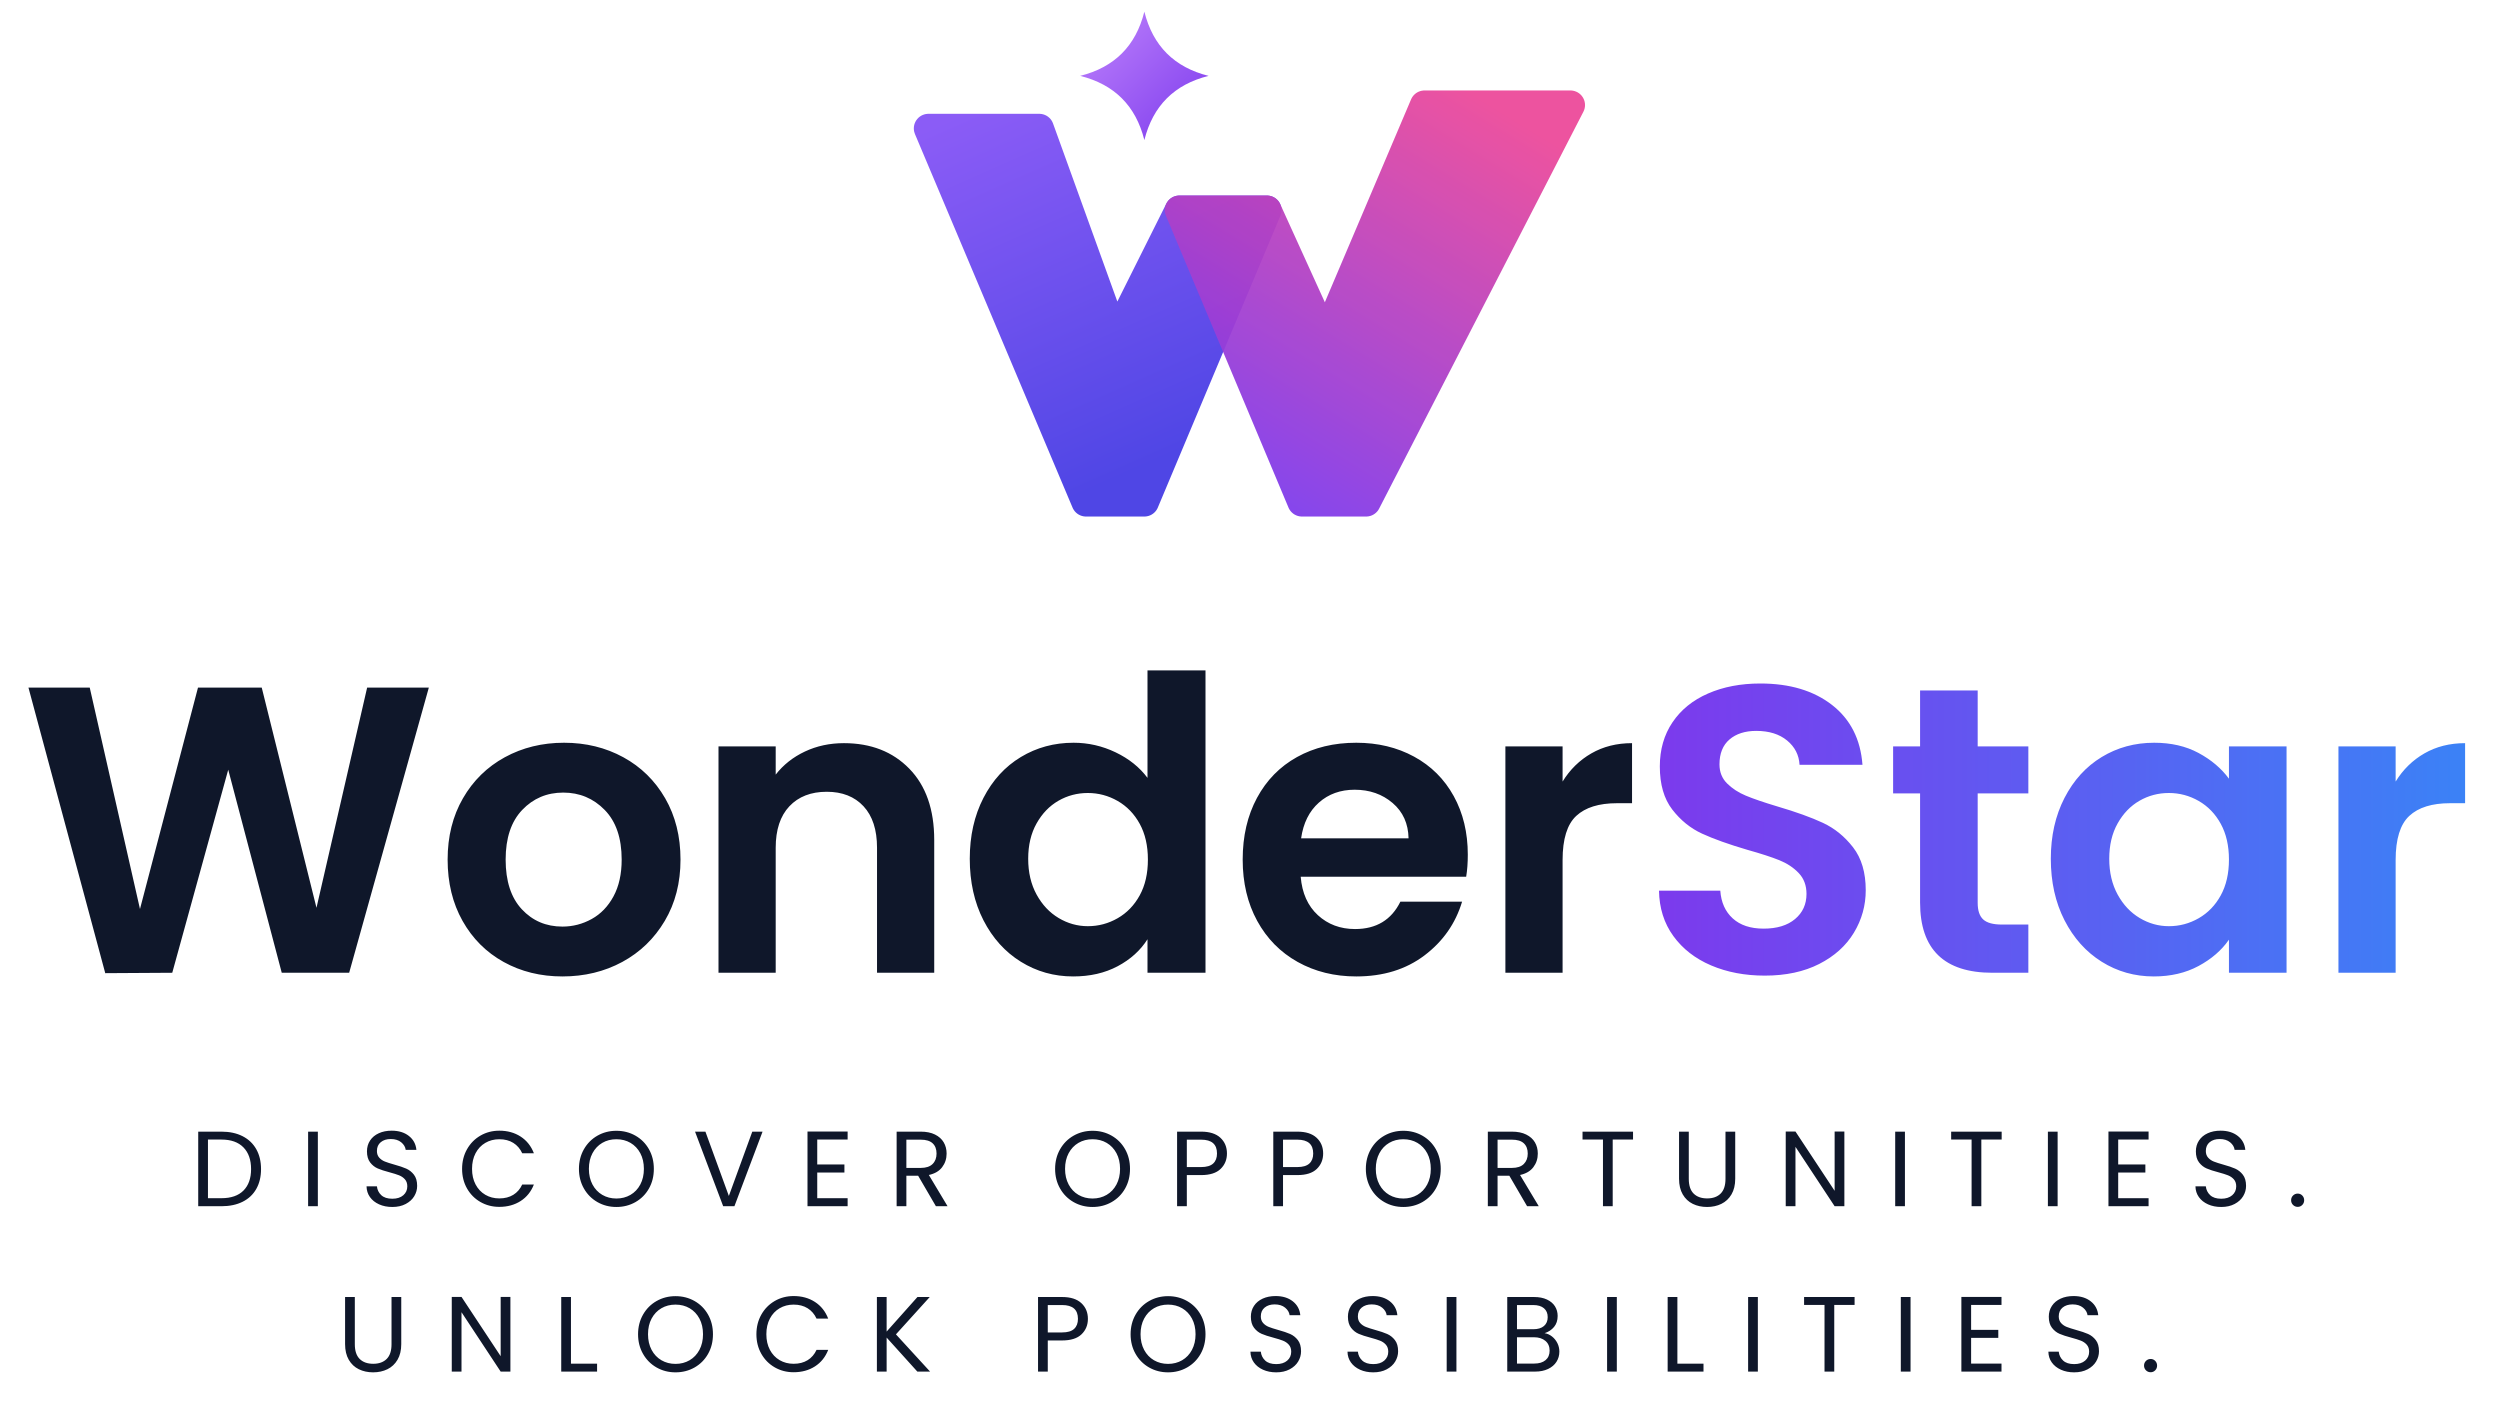
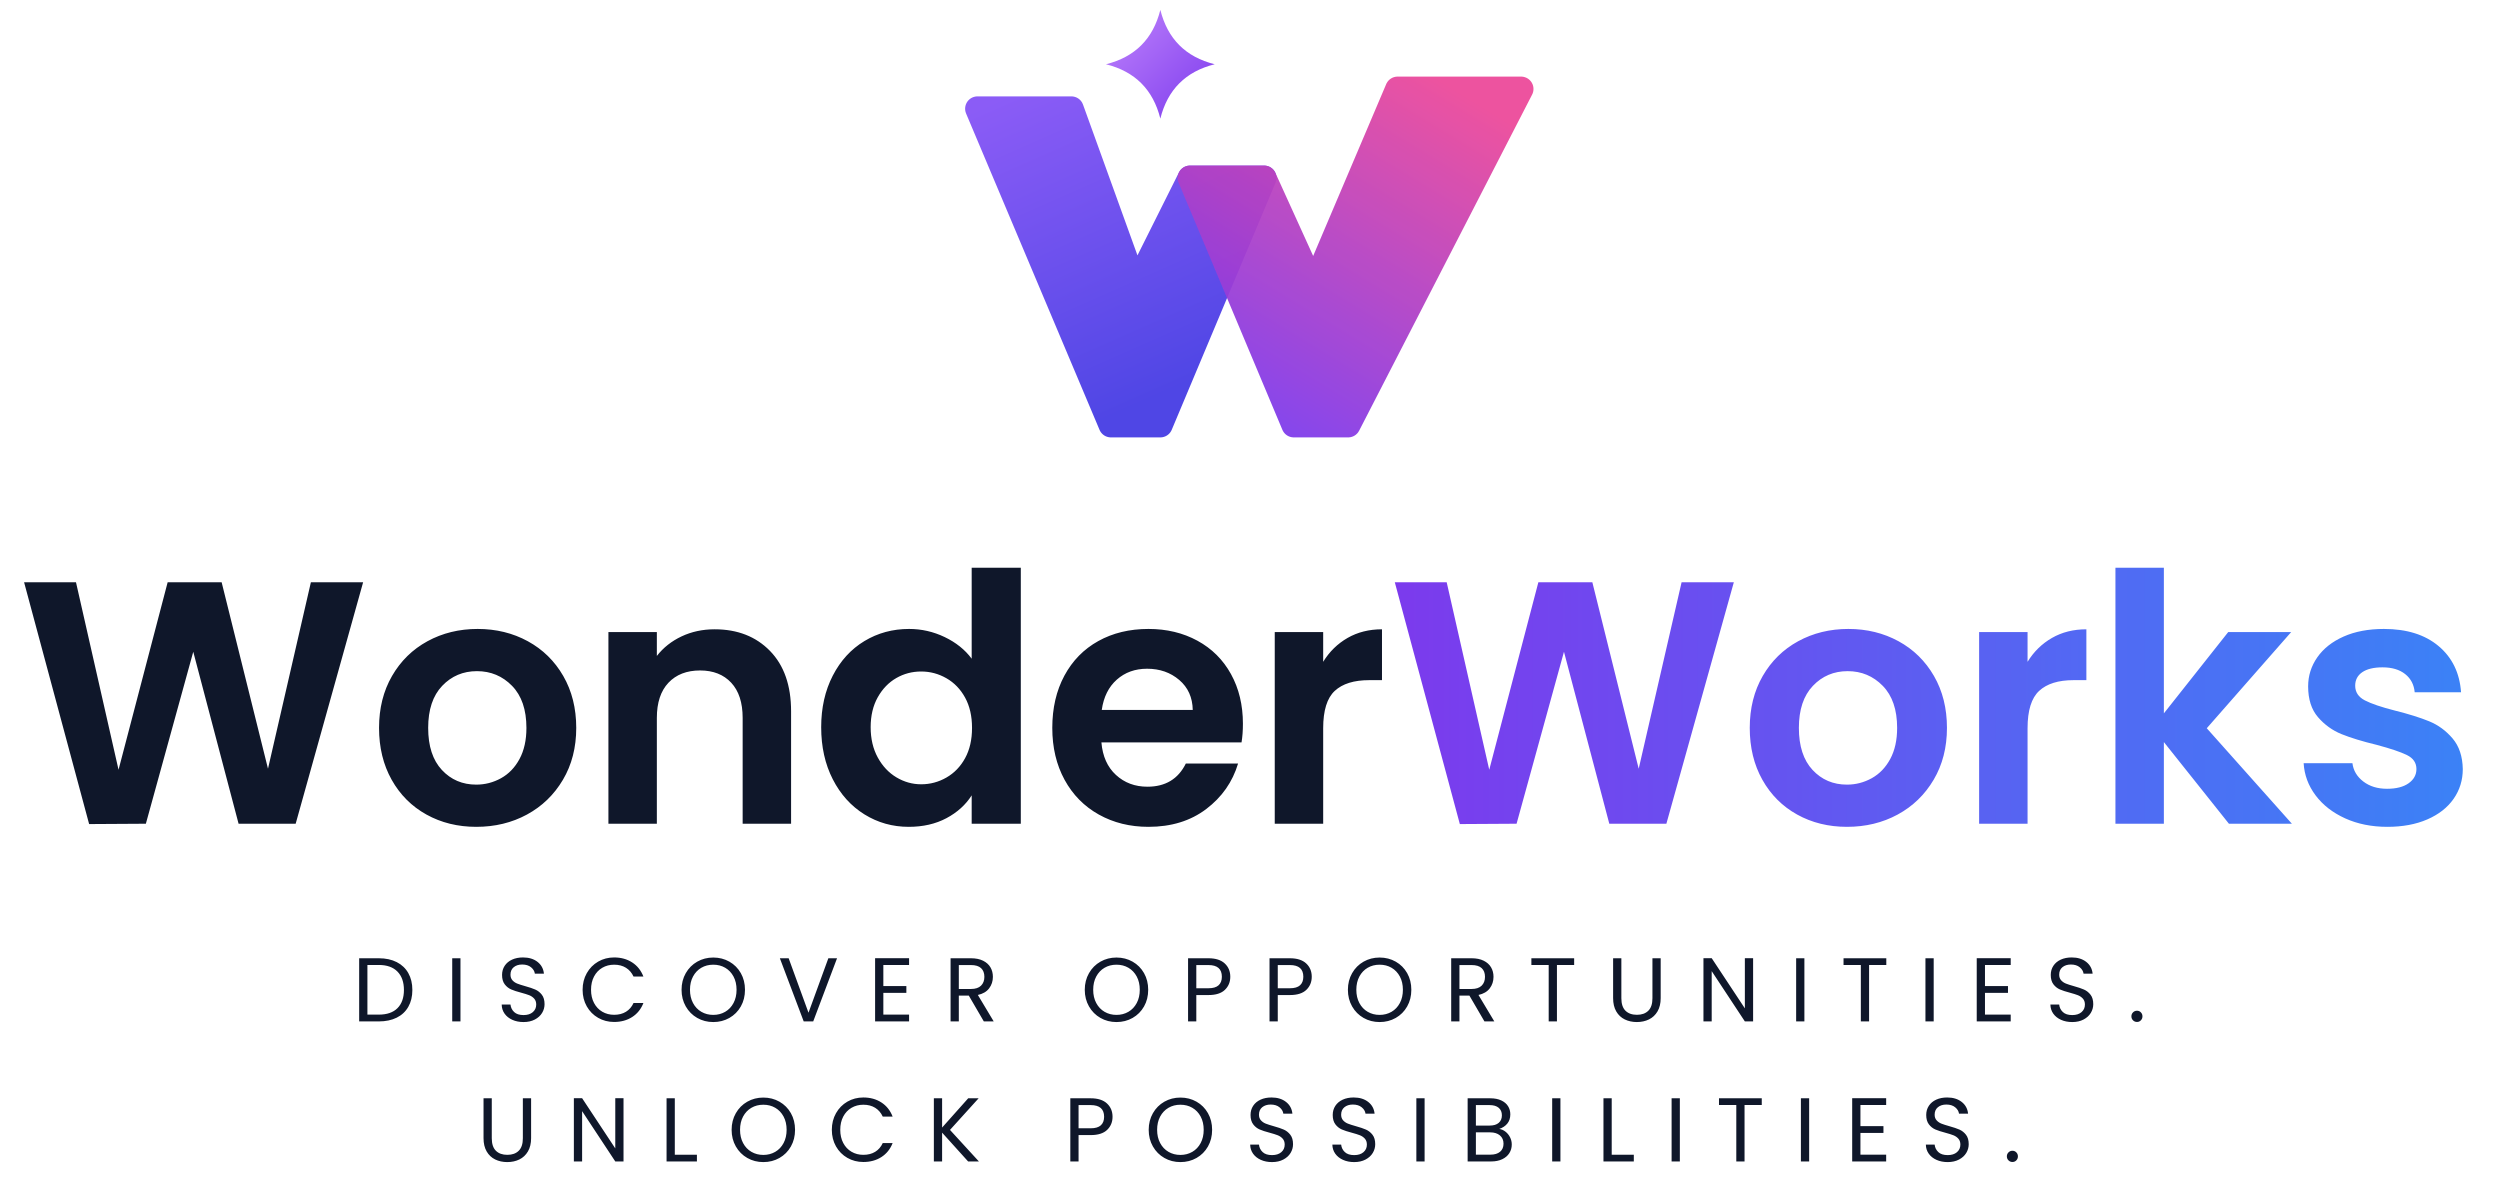
- <svg xmlns="http://www.w3.org/2000/svg" viewBox="0 0 514 290" width="514" height="290" role="img" aria-label="WonderStar — Discover opportunities. Unlock possibilities.">
+ <svg xmlns="http://www.w3.org/2000/svg" viewBox="0 0 607 290" width="607" height="290" role="img" aria-label="WonderWorks — Discover opportunities. Unlock possibilities.">
  <defs>
    <linearGradient id="ws-left" x1="0" y1="0" x2="0.4" y2="1">
      <stop offset="0" stop-color="#8B5CF6" />
      <stop offset="1" stop-color="#4F46E5" />
    </linearGradient>
    <linearGradient id="ws-right" x1="0.2" y1="1" x2="0.8" y2="0">
      <stop offset="0" stop-color="#7C3AED" />
      <stop offset="1" stop-color="#EC4899" />
    </linearGradient>
    <linearGradient id="ws-spark" x1="0" y1="0" x2="1" y2="1">
      <stop offset="0" stop-color="#C084FC" />
      <stop offset="1" stop-color="#7C3AED" />
    </linearGradient>
    <linearGradient id="ws-word" x1="0" y1="0" x2="1" y2="0">
      <stop offset="0" stop-color="#7C3AED" />
      <stop offset="1" stop-color="#3B82F6" />
    </linearGradient>
  </defs>
-   <g transform="translate(184.88 0) scale(1.2)">
+   <g transform="translate(231.33 0) scale(1.2)">
    <g stroke-linejoin="round">
      <path d="M5 22 L24 22 L37 58 L48 36 L63 36 L42 86 L32 86 Z" fill="url(#ws-left)" stroke="url(#ws-left)" stroke-width="5" />
      <path d="M48 36 L63 36 L73 58 L90 18 L115 18 L80 86 L69 86 Z" fill="url(#ws-right)" stroke="url(#ws-right)" stroke-width="5" opacity="0.94" />
      <path d="M42 2 Q44.2 10.8 53 13 Q44.2 15.2 42 24 Q39.8 15.2 31 13 Q39.8 10.8 42 2 Z" fill="url(#ws-spark)" />
    </g>
  </g>
  <path d="M88.168 141.368 71.788 200.0H57.928L46.924 158.252L35.416 200.0L21.64 200.084L5.848 141.368H18.448L28.78 186.896L40.708 141.368H53.812L65.068 186.644L75.484 141.368Z M92.032 176.732Q92.032 169.592 95.182 164.132Q98.332 158.672 103.792 155.69Q109.252 152.708 115.972 152.708Q122.692 152.708 128.152 155.69Q133.612 158.672 136.762 164.132Q139.912 169.592 139.912 176.732Q139.912 183.872 136.678 189.332Q133.444 194.792 127.942 197.774Q122.44 200.756 115.636 200.756Q108.916 200.756 103.54 197.774Q98.164 194.792 95.098 189.332Q92.032 183.872 92.032 176.732ZM127.816 176.732Q127.816 170.096 124.33 166.526Q120.844 162.956 115.804 162.956Q110.764 162.956 107.362 166.526Q103.96 170.096 103.96 176.732Q103.96 183.368 107.278 186.938Q110.596 190.508 115.636 190.508Q118.828 190.508 121.642 188.954Q124.456 187.4 126.136 184.292Q127.816 181.184 127.816 176.732Z M192.076 172.7V200.0H180.316V174.296Q180.316 168.752 177.544 165.77Q174.772 162.788 169.984 162.788Q165.112 162.788 162.298 165.77Q159.484 168.752 159.484 174.296V200.0H147.724V153.464H159.484V159.26Q161.836 156.236 165.49 154.514Q169.144 152.792 173.512 152.792Q181.828 152.792 186.952 158.042Q192.076 163.292 192.076 172.7Z M220.72 152.708Q225.256 152.708 229.372 154.682Q233.488 156.656 235.924 159.932V137.84H247.852V200.0H235.924V193.112Q233.74 196.556 229.792 198.656Q225.844 200.756 220.636 200.756Q214.756 200.756 209.884 197.732Q205.012 194.708 202.198 189.206Q199.384 183.704 199.384 176.564Q199.384 169.508 202.198 164.048Q205.012 158.588 209.884 155.648Q214.756 152.708 220.72 152.708ZM223.66 163.04Q220.384 163.04 217.612 164.636Q214.84 166.232 213.118 169.298Q211.396 172.364 211.396 176.564Q211.396 180.764 213.118 183.914Q214.84 187.064 217.654 188.744Q220.468 190.424 223.66 190.424Q226.936 190.424 229.792 188.786Q232.648 187.148 234.328 184.082Q236.008 181.016 236.008 176.732Q236.008 172.448 234.328 169.382Q232.648 166.316 229.792 164.678Q226.936 163.04 223.66 163.04Z M301.444 180.26H267.424Q267.844 185.3 270.952 188.156Q274.06 191.012 278.596 191.012Q285.148 191.012 287.92 185.384H300.604Q298.588 192.104 292.876 196.43Q287.164 200.756 278.848 200.756Q272.128 200.756 266.794 197.774Q261.46 194.792 258.478 189.332Q255.496 183.872 255.496 176.732Q255.496 169.508 258.436 164.048Q261.376 158.588 266.668 155.648Q271.96 152.708 278.848 152.708Q285.484 152.708 290.734 155.564Q295.984 158.42 298.882 163.67Q301.78 168.92 301.78 175.724Q301.78 178.244 301.444 180.26ZM289.6 172.364Q289.516 167.828 286.324 165.098Q283.132 162.368 278.512 162.368Q274.144 162.368 271.162 165.014Q268.18 167.66 267.508 172.364Z M335.548 152.792V165.14H332.44Q326.896 165.14 324.082 167.744Q321.268 170.348 321.268 176.816V200.0H309.508V153.464H321.268V160.688Q323.536 156.992 327.19 154.892Q330.844 152.792 335.548 152.792Z" fill="#0F172A" />
-   <path d="M341.092 183.116H353.692Q353.944 186.728 356.254 188.828Q358.564 190.928 362.596 190.928Q366.712 190.928 369.064 188.954Q371.416 186.98 371.416 183.788Q371.416 181.184 369.82 179.504Q368.224 177.824 365.83 176.858Q363.436 175.892 359.236 174.716Q353.524 173.036 349.954 171.398Q346.384 169.76 343.822 166.442Q341.26 163.124 341.26 157.58Q341.26 152.372 343.864 148.508Q346.468 144.644 351.172 142.586Q355.876 140.528 361.924 140.528Q370.996 140.528 376.666 144.938Q382.336 149.348 382.924 157.244H369.988Q369.82 154.22 367.426 152.246Q365.032 150.272 361.084 150.272Q357.64 150.272 355.582 152.036Q353.524 153.8 353.524 157.16Q353.524 159.512 355.078 161.066Q356.632 162.62 358.942 163.586Q361.252 164.552 365.452 165.812Q371.164 167.492 374.776 169.172Q378.388 170.852 380.992 174.212Q383.596 177.572 383.596 183.032Q383.596 187.736 381.16 191.768Q378.724 195.8 374.02 198.194Q369.316 200.588 362.848 200.588Q356.716 200.588 351.802 198.488Q346.888 196.388 344.032 192.44Q341.176 188.492 341.092 183.116Z M406.612 163.124V185.636Q406.612 187.988 407.746 189.038Q408.88 190.088 411.568 190.088H417.028V200.0H409.636Q394.768 200.0 394.768 185.552V163.124H389.224V153.464H394.768V141.956H406.612V153.464H417.028V163.124Z M442.9 152.708Q448.108 152.708 452.014 154.808Q455.92 156.908 458.272 160.1V153.464H470.116V200.0H458.272V193.196Q456.004 196.472 452.014 198.614Q448.024 200.756 442.816 200.756Q436.936 200.756 432.106 197.732Q427.276 194.708 424.462 189.206Q421.648 183.704 421.648 176.564Q421.648 169.508 424.462 164.048Q427.276 158.588 432.106 155.648Q436.936 152.708 442.9 152.708ZM445.924 163.04Q442.648 163.04 439.876 164.636Q437.104 166.232 435.382 169.298Q433.66 172.364 433.66 176.564Q433.66 180.764 435.382 183.914Q437.104 187.064 439.918 188.744Q442.732 190.424 445.924 190.424Q449.2 190.424 452.056 188.786Q454.912 187.148 456.592 184.082Q458.272 181.016 458.272 176.732Q458.272 172.448 456.592 169.382Q454.912 166.316 452.056 164.678Q449.2 163.04 445.924 163.04Z M506.824 152.792V165.14H503.716Q498.172 165.14 495.358 167.744Q492.544 170.348 492.544 176.816V200.0H480.784V153.464H492.544V160.688Q494.812 156.992 498.466 154.892Q502.12 152.792 506.824 152.792Z" fill="url(#ws-word)" />
-   <path d="M53.668 240.366Q53.668 242.72 52.689 244.447Q51.71 246.174 49.873 247.087Q48.036 248.0 45.528 248.0H40.754V232.666H45.528Q48.036 232.666 49.873 233.601Q51.71 234.536 52.689 236.274Q53.668 238.012 53.668 240.366ZM51.622 240.366Q51.622 237.506 50.049 235.9Q48.476 234.294 45.528 234.294H42.756V246.35H45.528Q48.498 246.35 50.06 244.777Q51.622 243.204 51.622 240.366Z M65.35 232.666V248.0H63.348V232.666Z M75.36 243.908H77.494Q77.604 244.986 78.385 245.723Q79.166 246.46 80.662 246.46Q82.092 246.46 82.917 245.745Q83.742 245.03 83.742 243.908Q83.742 243.028 83.258 242.478Q82.774 241.928 82.048 241.642Q81.322 241.356 80.09 241.026Q78.572 240.63 77.659 240.234Q76.746 239.838 76.097 238.991Q75.448 238.144 75.448 236.714Q75.448 235.46 76.086 234.492Q76.724 233.524 77.879 232.996Q79.034 232.468 80.53 232.468Q82.686 232.468 84.061 233.546Q85.436 234.624 85.612 236.406H83.412Q83.302 235.526 82.488 234.855Q81.674 234.184 80.332 234.184Q79.078 234.184 78.286 234.833Q77.494 235.482 77.494 236.648Q77.494 237.484 77.967 238.012Q78.44 238.54 79.133 238.815Q79.826 239.09 81.08 239.442Q82.598 239.86 83.522 240.267Q84.446 240.674 85.106 241.521Q85.766 242.368 85.766 243.82Q85.766 244.942 85.172 245.932Q84.578 246.922 83.412 247.538Q82.246 248.154 80.662 248.154Q79.144 248.154 77.945 247.615Q76.746 247.076 76.064 246.119Q75.382 245.162 75.36 243.908Z M102.662 232.468Q105.17 232.468 107.04 233.678Q108.91 234.888 109.768 237.11H107.37Q106.732 235.724 105.533 234.976Q104.334 234.228 102.662 234.228Q101.056 234.228 99.78 234.976Q98.504 235.724 97.778 237.099Q97.052 238.474 97.052 240.322Q97.052 242.148 97.778 243.523Q98.504 244.898 99.78 245.646Q101.056 246.394 102.662 246.394Q104.334 246.394 105.533 245.657Q106.732 244.92 107.37 243.534H109.768Q108.91 245.734 107.04 246.933Q105.17 248.132 102.662 248.132Q100.528 248.132 98.779 247.131Q97.03 246.13 96.018 244.348Q95.006 242.566 95.006 240.322Q95.006 238.078 96.018 236.285Q97.03 234.492 98.779 233.48Q100.528 232.468 102.662 232.468Z M119.03 240.322Q119.03 238.078 120.053 236.285Q121.076 234.492 122.836 233.491Q124.596 232.49 126.73 232.49Q128.886 232.49 130.646 233.491Q132.406 234.492 133.418 236.274Q134.43 238.056 134.43 240.322Q134.43 242.588 133.418 244.37Q132.406 246.152 130.646 247.153Q128.886 248.154 126.73 248.154Q124.596 248.154 122.836 247.153Q121.076 246.152 120.053 244.359Q119.03 242.566 119.03 240.322ZM132.384 240.322Q132.384 238.474 131.647 237.099Q130.91 235.724 129.634 234.976Q128.358 234.228 126.73 234.228Q125.102 234.228 123.826 234.976Q122.55 235.724 121.813 237.099Q121.076 238.474 121.076 240.322Q121.076 242.148 121.813 243.534Q122.55 244.92 123.837 245.668Q125.124 246.416 126.73 246.416Q128.336 246.416 129.623 245.668Q130.91 244.92 131.647 243.534Q132.384 242.148 132.384 240.322Z M156.782 232.666 150.996 248.0H148.686L142.9 232.666H145.034L149.852 245.888L154.67 232.666Z M168.024 234.294V239.42H173.612V241.07H168.024V246.35H174.272V248.0H166.022V232.644H174.272V234.294Z M192.422 248.0 188.77 241.73H186.35V248.0H184.348V232.666H189.298Q191.036 232.666 192.235 233.26Q193.434 233.854 194.028 234.866Q194.622 235.878 194.622 237.176Q194.622 238.76 193.709 239.97Q192.796 241.18 190.97 241.576L194.82 248.0ZM186.35 240.124H189.298Q190.926 240.124 191.74 239.321Q192.554 238.518 192.554 237.176Q192.554 235.812 191.751 235.064Q190.948 234.316 189.298 234.316H186.35Z M216.93 240.322Q216.93 238.078 217.953 236.285Q218.976 234.492 220.736 233.491Q222.496 232.49 224.63 232.49Q226.786 232.49 228.546 233.491Q230.306 234.492 231.318 236.274Q232.33 238.056 232.33 240.322Q232.33 242.588 231.318 244.37Q230.306 246.152 228.546 247.153Q226.786 248.154 224.63 248.154Q222.496 248.154 220.736 247.153Q218.976 246.152 217.953 244.359Q216.93 242.566 216.93 240.322ZM230.284 240.322Q230.284 238.474 229.547 237.099Q228.81 235.724 227.534 234.976Q226.258 234.228 224.63 234.228Q223.002 234.228 221.726 234.976Q220.45 235.724 219.713 237.099Q218.976 238.474 218.976 240.322Q218.976 242.148 219.713 243.534Q220.45 244.92 221.737 245.668Q223.024 246.416 224.63 246.416Q226.236 246.416 227.523 245.668Q228.81 244.92 229.547 243.534Q230.284 242.148 230.284 240.322Z M246.96 241.598H244.012V248.0H242.01V232.666H246.96Q249.556 232.666 250.909 233.92Q252.262 235.174 252.262 237.154Q252.262 239.068 250.953 240.333Q249.644 241.598 246.96 241.598ZM250.216 237.154Q250.216 234.316 246.96 234.316H244.012V239.948H246.96Q248.632 239.948 249.424 239.222Q250.216 238.496 250.216 237.154Z M266.738 241.598H263.79V248.0H261.788V232.666H266.738Q269.334 232.666 270.687 233.92Q272.04 235.174 272.04 237.154Q272.04 239.068 270.731 240.333Q269.422 241.598 266.738 241.598ZM269.994 237.154Q269.994 234.316 266.738 234.316H263.79V239.948H266.738Q268.41 239.948 269.202 239.222Q269.994 238.496 269.994 237.154Z M280.818 240.322Q280.818 238.078 281.841 236.285Q282.864 234.492 284.624 233.491Q286.384 232.49 288.518 232.49Q290.674 232.49 292.434 233.491Q294.194 234.492 295.206 236.274Q296.218 238.056 296.218 240.322Q296.218 242.588 295.206 244.37Q294.194 246.152 292.434 247.153Q290.674 248.154 288.518 248.154Q286.384 248.154 284.624 247.153Q282.864 246.152 281.841 244.359Q280.818 242.566 280.818 240.322ZM294.172 240.322Q294.172 238.474 293.435 237.099Q292.698 235.724 291.422 234.976Q290.146 234.228 288.518 234.228Q286.89 234.228 285.614 234.976Q284.338 235.724 283.601 237.099Q282.864 238.474 282.864 240.322Q282.864 242.148 283.601 243.534Q284.338 244.92 285.625 245.668Q286.912 246.416 288.518 246.416Q290.124 246.416 291.411 245.668Q292.698 244.92 293.435 243.534Q294.172 242.148 294.172 240.322Z M313.972 248.0 310.32 241.73H307.9V248.0H305.898V232.666H310.848Q312.586 232.666 313.785 233.26Q314.984 233.854 315.578 234.866Q316.172 235.878 316.172 237.176Q316.172 238.76 315.259 239.97Q314.346 241.18 312.52 241.576L316.37 248.0ZM307.9 240.124H310.848Q312.476 240.124 313.29 239.321Q314.104 238.518 314.104 237.176Q314.104 235.812 313.301 235.064Q312.498 234.316 310.848 234.316H307.9Z M335.752 232.666V234.294H331.572V248.0H329.57V234.294H325.368V232.666Z M347.214 232.666V242.368Q347.214 244.414 348.215 245.404Q349.216 246.394 350.998 246.394Q352.758 246.394 353.759 245.404Q354.76 244.414 354.76 242.368V232.666H356.762V242.346Q356.762 244.26 355.992 245.569Q355.222 246.878 353.913 247.516Q352.604 248.154 350.976 248.154Q349.348 248.154 348.039 247.516Q346.73 246.878 345.971 245.569Q345.212 244.26 345.212 242.346V232.666Z M379.202 248.0H377.2L369.148 235.79V248.0H367.146V232.644H369.148L377.2 244.832V232.644H379.202Z M391.654 232.666V248.0H389.652V232.666Z M411.542 232.666V234.294H407.362V248.0H405.36V234.294H401.158V232.666Z M423.048 232.666V248.0H421.046V232.666Z M435.5 234.294V239.42H441.088V241.07H435.5V246.35H441.748V248.0H433.498V232.644H441.748V234.294Z M451.384 243.908H453.518Q453.628 244.986 454.409 245.723Q455.19 246.46 456.686 246.46Q458.116 246.46 458.941 245.745Q459.766 245.03 459.766 243.908Q459.766 243.028 459.282 242.478Q458.798 241.928 458.072 241.642Q457.346 241.356 456.114 241.026Q454.596 240.63 453.683 240.234Q452.77 239.838 452.121 238.991Q451.472 238.144 451.472 236.714Q451.472 235.46 452.11 234.492Q452.748 233.524 453.903 232.996Q455.058 232.468 456.554 232.468Q458.71 232.468 460.085 233.546Q461.46 234.624 461.636 236.406H459.436Q459.326 235.526 458.512 234.855Q457.698 234.184 456.356 234.184Q455.102 234.184 454.31 234.833Q453.518 235.482 453.518 236.648Q453.518 237.484 453.991 238.012Q454.464 238.54 455.157 238.815Q455.85 239.09 457.104 239.442Q458.622 239.86 459.546 240.267Q460.47 240.674 461.13 241.521Q461.79 242.368 461.79 243.82Q461.79 244.942 461.196 245.932Q460.602 246.922 459.436 247.538Q458.27 248.154 456.686 248.154Q455.168 248.154 453.969 247.615Q452.77 247.076 452.088 246.119Q451.406 245.162 451.384 243.908Z M471.052 246.768Q471.052 246.196 471.448 245.8Q471.844 245.404 472.416 245.404Q472.966 245.404 473.351 245.8Q473.736 246.196 473.736 246.768Q473.736 247.34 473.351 247.736Q472.966 248.132 472.416 248.132Q471.844 248.132 471.448 247.736Q471.052 247.34 471.052 246.768Z" fill="#0F172A" />
-   <path d="M72.951 266.666V276.368Q72.951 278.414 73.952 279.404Q74.953 280.394 76.735 280.394Q78.495 280.394 79.496 279.404Q80.497 278.414 80.497 276.368V266.666H82.499V276.346Q82.499 278.26 81.729 279.569Q80.959 280.878 79.65 281.516Q78.341 282.154 76.713 282.154Q75.085 282.154 73.776 281.516Q72.467 280.878 71.708 279.569Q70.949 278.26 70.949 276.346V266.666Z M104.939 282.0H102.937L94.885 269.79V282.0H92.883V266.644H94.885L102.937 278.832V266.644H104.939Z M117.391 280.372H122.759V282.0H115.389V266.666H117.391Z M131.185 274.322Q131.185 272.078 132.208 270.285Q133.231 268.492 134.991 267.491Q136.751 266.49 138.885 266.49Q141.041 266.49 142.801 267.491Q144.561 268.492 145.573 270.274Q146.585 272.056 146.585 274.322Q146.585 276.588 145.573 278.37Q144.561 280.152 142.801 281.153Q141.041 282.154 138.885 282.154Q136.751 282.154 134.991 281.153Q133.231 280.152 132.208 278.359Q131.185 276.566 131.185 274.322ZM144.539 274.322Q144.539 272.474 143.802 271.099Q143.065 269.724 141.789 268.976Q140.513 268.228 138.885 268.228Q137.257 268.228 135.981 268.976Q134.705 269.724 133.968 271.099Q133.231 272.474 133.231 274.322Q133.231 276.148 133.968 277.534Q134.705 278.92 135.992 279.668Q137.279 280.416 138.885 280.416Q140.491 280.416 141.778 279.668Q143.065 278.92 143.802 277.534Q144.539 276.148 144.539 274.322Z M163.173 266.468Q165.681 266.468 167.551 267.678Q169.421 268.888 170.279 271.11H167.881Q167.243 269.724 166.044 268.976Q164.845 268.228 163.173 268.228Q161.567 268.228 160.291 268.976Q159.015 269.724 158.289 271.099Q157.563 272.474 157.563 274.322Q157.563 276.148 158.289 277.523Q159.015 278.898 160.291 279.646Q161.567 280.394 163.173 280.394Q164.845 280.394 166.044 279.657Q167.243 278.92 167.881 277.534H170.279Q169.421 279.734 167.551 280.933Q165.681 282.132 163.173 282.132Q161.039 282.132 159.29 281.131Q157.541 280.13 156.529 278.348Q155.517 276.566 155.517 274.322Q155.517 272.078 156.529 270.285Q157.541 268.492 159.29 267.48Q161.039 266.468 163.173 266.468Z M188.605 282.0 182.291 275.004V282.0H180.289V266.666H182.291V273.772L188.627 266.666H191.157L184.205 274.344L191.223 282.0Z M218.371 275.598H215.423V282.0H213.421V266.666H218.371Q220.967 266.666 222.32 267.92Q223.673 269.174 223.673 271.154Q223.673 273.068 222.364 274.333Q221.055 275.598 218.371 275.598ZM221.627 271.154Q221.627 268.316 218.371 268.316H215.423V273.948H218.371Q220.043 273.948 220.835 273.222Q221.627 272.496 221.627 271.154Z M232.451 274.322Q232.451 272.078 233.474 270.285Q234.497 268.492 236.257 267.491Q238.017 266.49 240.151 266.49Q242.307 266.49 244.067 267.491Q245.827 268.492 246.839 270.274Q247.851 272.056 247.851 274.322Q247.851 276.588 246.839 278.37Q245.827 280.152 244.067 281.153Q242.307 282.154 240.151 282.154Q238.017 282.154 236.257 281.153Q234.497 280.152 233.474 278.359Q232.451 276.566 232.451 274.322ZM245.805 274.322Q245.805 272.474 245.068 271.099Q244.331 269.724 243.055 268.976Q241.779 268.228 240.151 268.228Q238.523 268.228 237.247 268.976Q235.971 269.724 235.234 271.099Q234.497 272.474 234.497 274.322Q234.497 276.148 235.234 277.534Q235.971 278.92 237.258 279.668Q238.545 280.416 240.151 280.416Q241.757 280.416 243.044 279.668Q244.331 278.92 245.068 277.534Q245.805 276.148 245.805 274.322Z M257.091 277.908H259.225Q259.335 278.986 260.116 279.723Q260.897 280.46 262.393 280.46Q263.823 280.46 264.648 279.745Q265.473 279.03 265.473 277.908Q265.473 277.028 264.989 276.478Q264.505 275.928 263.779 275.642Q263.053 275.356 261.821 275.026Q260.303 274.63 259.39 274.234Q258.477 273.838 257.828 272.991Q257.179 272.144 257.179 270.714Q257.179 269.46 257.817 268.492Q258.455 267.524 259.61 266.996Q260.765 266.468 262.261 266.468Q264.417 266.468 265.792 267.546Q267.167 268.624 267.343 270.406H265.143Q265.033 269.526 264.219 268.855Q263.405 268.184 262.063 268.184Q260.809 268.184 260.017 268.833Q259.225 269.482 259.225 270.648Q259.225 271.484 259.698 272.012Q260.171 272.54 260.864 272.815Q261.557 273.09 262.811 273.442Q264.329 273.86 265.253 274.267Q266.177 274.674 266.837 275.521Q267.497 276.368 267.497 277.82Q267.497 278.942 266.903 279.932Q266.309 280.922 265.143 281.538Q263.977 282.154 262.393 282.154Q260.875 282.154 259.676 281.615Q258.477 281.076 257.795 280.119Q257.113 279.162 257.091 277.908Z M277.045 277.908H279.179Q279.289 278.986 280.07 279.723Q280.851 280.46 282.347 280.46Q283.777 280.46 284.602 279.745Q285.427 279.03 285.427 277.908Q285.427 277.028 284.943 276.478Q284.459 275.928 283.733 275.642Q283.007 275.356 281.775 275.026Q280.257 274.63 279.344 274.234Q278.431 273.838 277.782 272.991Q277.133 272.144 277.133 270.714Q277.133 269.46 277.771 268.492Q278.409 267.524 279.564 266.996Q280.719 266.468 282.215 266.468Q284.371 266.468 285.746 267.546Q287.121 268.624 287.297 270.406H285.097Q284.987 269.526 284.173 268.855Q283.359 268.184 282.017 268.184Q280.763 268.184 279.971 268.833Q279.179 269.482 279.179 270.648Q279.179 271.484 279.652 272.012Q280.125 272.54 280.818 272.815Q281.511 273.09 282.765 273.442Q284.283 273.86 285.207 274.267Q286.131 274.674 286.791 275.521Q287.451 276.368 287.451 277.82Q287.451 278.942 286.857 279.932Q286.263 280.922 285.097 281.538Q283.931 282.154 282.347 282.154Q280.829 282.154 279.63 281.615Q278.431 281.076 277.749 280.119Q277.067 279.162 277.045 277.908Z M299.441 266.666V282.0H297.439V266.666Z M320.605 277.886Q320.605 279.052 320.011 279.987Q319.417 280.922 318.284 281.461Q317.151 282.0 315.611 282.0H309.891V266.666H315.391Q316.953 266.666 318.053 267.183Q319.153 267.7 319.703 268.58Q320.253 269.46 320.253 270.56Q320.253 271.924 319.516 272.815Q318.779 273.706 317.569 274.102Q318.405 274.234 319.098 274.784Q319.791 275.334 320.198 276.148Q320.605 276.962 320.605 277.886ZM311.893 273.288H315.259Q316.667 273.288 317.437 272.628Q318.207 271.968 318.207 270.802Q318.207 269.636 317.437 268.976Q316.667 268.316 315.215 268.316H311.893ZM318.603 277.688Q318.603 276.412 317.723 275.675Q316.843 274.938 315.369 274.938H311.893V280.35H315.435Q316.931 280.35 317.767 279.646Q318.603 278.942 318.603 277.688Z M332.419 266.666V282.0H330.417V266.666Z M344.871 280.372H350.239V282.0H342.869V266.666H344.871Z M361.415 266.666V282.0H359.413V266.666Z M381.303 266.666V268.294H377.123V282.0H375.121V268.294H370.919V266.666Z M392.809 266.666V282.0H390.807V266.666Z M405.261 268.294V273.42H410.849V275.07H405.261V280.35H411.509V282.0H403.259V266.644H411.509V268.294Z M421.145 277.908H423.279Q423.389 278.986 424.17 279.723Q424.951 280.46 426.447 280.46Q427.877 280.46 428.702 279.745Q429.527 279.03 429.527 277.908Q429.527 277.028 429.043 276.478Q428.559 275.928 427.833 275.642Q427.107 275.356 425.875 275.026Q424.357 274.63 423.444 274.234Q422.531 273.838 421.882 272.991Q421.233 272.144 421.233 270.714Q421.233 269.46 421.871 268.492Q422.509 267.524 423.664 266.996Q424.819 266.468 426.315 266.468Q428.471 266.468 429.846 267.546Q431.221 268.624 431.397 270.406H429.197Q429.087 269.526 428.273 268.855Q427.459 268.184 426.117 268.184Q424.863 268.184 424.071 268.833Q423.279 269.482 423.279 270.648Q423.279 271.484 423.752 272.012Q424.225 272.54 424.918 272.815Q425.611 273.09 426.865 273.442Q428.383 273.86 429.307 274.267Q430.231 274.674 430.891 275.521Q431.551 276.368 431.551 277.82Q431.551 278.942 430.957 279.932Q430.363 280.922 429.197 281.538Q428.031 282.154 426.447 282.154Q424.929 282.154 423.73 281.615Q422.531 281.076 421.849 280.119Q421.167 279.162 421.145 277.908Z M440.813 280.768Q440.813 280.196 441.209 279.8Q441.605 279.404 442.177 279.404Q442.727 279.404 443.112 279.8Q443.497 280.196 443.497 280.768Q443.497 281.34 443.112 281.736Q442.727 282.132 442.177 282.132Q441.605 282.132 441.209 281.736Q440.813 281.34 440.813 280.768Z" fill="#0F172A" />
+   <path d="M420.976 141.368 404.596 200.0H390.736L379.732 158.252L368.224 200.0L354.448 200.084L338.656 141.368H351.256L361.588 186.896L373.516 141.368H386.62L397.876 186.644L408.292 141.368Z M424.84 176.732Q424.84 169.592 427.99 164.132Q431.14 158.672 436.6 155.69Q442.06 152.708 448.78 152.708Q455.5 152.708 460.96 155.69Q466.42 158.672 469.57 164.132Q472.72 169.592 472.72 176.732Q472.72 183.872 469.486 189.332Q466.252 194.792 460.75 197.774Q455.248 200.756 448.444 200.756Q441.724 200.756 436.348 197.774Q430.972 194.792 427.906 189.332Q424.84 183.872 424.84 176.732ZM460.624 176.732Q460.624 170.096 457.138 166.526Q453.652 162.956 448.612 162.956Q443.572 162.956 440.17 166.526Q436.768 170.096 436.768 176.732Q436.768 183.368 440.086 186.938Q443.404 190.508 448.444 190.508Q451.636 190.508 454.45 188.954Q457.264 187.4 458.944 184.292Q460.624 181.184 460.624 176.732Z M506.572 152.792V165.14H503.464Q497.92 165.14 495.106 167.744Q492.292 170.348 492.292 176.816V200.0H480.532V153.464H492.292V160.688Q494.56 156.992 498.214 154.892Q501.868 152.792 506.572 152.792Z M541.18 200.0 525.388 180.176V200.0H513.628V137.84H525.388V173.204L541.012 153.464H556.3L535.804 176.816L556.468 200.0Z M559.324 185.3H571.168Q571.504 187.988 573.814 189.752Q576.124 191.516 579.568 191.516Q582.928 191.516 584.818 190.172Q586.708 188.828 586.708 186.728Q586.708 184.46 584.398 183.326Q582.088 182.192 577.048 180.848Q571.84 179.588 568.522 178.244Q565.204 176.9 562.81 174.128Q560.416 171.356 560.416 166.652Q560.416 162.788 562.642 159.596Q564.868 156.404 569.026 154.556Q573.184 152.708 578.812 152.708Q587.128 152.708 592.084 156.866Q597.04 161.024 597.544 168.08H586.288Q586.036 165.308 583.978 163.67Q581.92 162.032 578.476 162.032Q575.284 162.032 573.562 163.208Q571.84 164.384 571.84 166.484Q571.84 168.836 574.192 170.054Q576.544 171.272 581.5 172.532Q586.54 173.792 589.816 175.136Q593.092 176.48 595.486 179.294Q597.88 182.108 597.964 186.728Q597.964 190.76 595.738 193.952Q593.512 197.144 589.354 198.95Q585.196 200.756 579.652 200.756Q573.94 200.756 569.404 198.698Q564.868 196.64 562.222 193.112Q559.576 189.584 559.324 185.3Z" fill="url(#ws-word)" />
+   <path d="M100.12 240.366Q100.12 242.72 99.141 244.447Q98.162 246.174 96.325 247.087Q94.488 248.0 91.98 248.0H87.206V232.666H91.98Q94.488 232.666 96.325 233.601Q98.162 234.536 99.141 236.274Q100.12 238.012 100.12 240.366ZM98.074 240.366Q98.074 237.506 96.501 235.9Q94.928 234.294 91.98 234.294H89.208V246.35H91.98Q94.95 246.35 96.512 244.777Q98.074 243.204 98.074 240.366Z M111.802 232.666V248.0H109.8V232.666Z M121.812 243.908H123.946Q124.056 244.986 124.837 245.723Q125.618 246.46 127.114 246.46Q128.544 246.46 129.369 245.745Q130.194 245.03 130.194 243.908Q130.194 243.028 129.71 242.478Q129.226 241.928 128.5 241.642Q127.774 241.356 126.542 241.026Q125.024 240.63 124.111 240.234Q123.198 239.838 122.549 238.991Q121.9 238.144 121.9 236.714Q121.9 235.46 122.538 234.492Q123.176 233.524 124.331 232.996Q125.486 232.468 126.982 232.468Q129.138 232.468 130.513 233.546Q131.888 234.624 132.064 236.406H129.864Q129.754 235.526 128.94 234.855Q128.126 234.184 126.784 234.184Q125.53 234.184 124.738 234.833Q123.946 235.482 123.946 236.648Q123.946 237.484 124.419 238.012Q124.892 238.54 125.585 238.815Q126.278 239.09 127.532 239.442Q129.05 239.86 129.974 240.267Q130.898 240.674 131.558 241.521Q132.218 242.368 132.218 243.82Q132.218 244.942 131.624 245.932Q131.03 246.922 129.864 247.538Q128.698 248.154 127.114 248.154Q125.596 248.154 124.397 247.615Q123.198 247.076 122.516 246.119Q121.834 245.162 121.812 243.908Z M149.114 232.468Q151.622 232.468 153.492 233.678Q155.362 234.888 156.22 237.11H153.822Q153.184 235.724 151.985 234.976Q150.786 234.228 149.114 234.228Q147.508 234.228 146.232 234.976Q144.956 235.724 144.23 237.099Q143.504 238.474 143.504 240.322Q143.504 242.148 144.23 243.523Q144.956 244.898 146.232 245.646Q147.508 246.394 149.114 246.394Q150.786 246.394 151.985 245.657Q153.184 244.92 153.822 243.534H156.22Q155.362 245.734 153.492 246.933Q151.622 248.132 149.114 248.132Q146.98 248.132 145.231 247.131Q143.482 246.13 142.47 244.348Q141.458 242.566 141.458 240.322Q141.458 238.078 142.47 236.285Q143.482 234.492 145.231 233.48Q146.98 232.468 149.114 232.468Z M165.482 240.322Q165.482 238.078 166.505 236.285Q167.528 234.492 169.288 233.491Q171.048 232.49 173.182 232.49Q175.338 232.49 177.098 233.491Q178.858 234.492 179.87 236.274Q180.882 238.056 180.882 240.322Q180.882 242.588 179.87 244.37Q178.858 246.152 177.098 247.153Q175.338 248.154 173.182 248.154Q171.048 248.154 169.288 247.153Q167.528 246.152 166.505 244.359Q165.482 242.566 165.482 240.322ZM178.836 240.322Q178.836 238.474 178.099 237.099Q177.362 235.724 176.086 234.976Q174.81 234.228 173.182 234.228Q171.554 234.228 170.278 234.976Q169.002 235.724 168.265 237.099Q167.528 238.474 167.528 240.322Q167.528 242.148 168.265 243.534Q169.002 244.92 170.289 245.668Q171.576 246.416 173.182 246.416Q174.788 246.416 176.075 245.668Q177.362 244.92 178.099 243.534Q178.836 242.148 178.836 240.322Z M203.234 232.666 197.448 248.0H195.138L189.352 232.666H191.486L196.304 245.888L201.122 232.666Z M214.476 234.294V239.42H220.064V241.07H214.476V246.35H220.724V248.0H212.474V232.644H220.724V234.294Z M238.874 248.0 235.222 241.73H232.802V248.0H230.8V232.666H235.75Q237.488 232.666 238.687 233.26Q239.886 233.854 240.48 234.866Q241.074 235.878 241.074 237.176Q241.074 238.76 240.161 239.97Q239.248 241.18 237.422 241.576L241.272 248.0ZM232.802 240.124H235.75Q237.378 240.124 238.192 239.321Q239.006 238.518 239.006 237.176Q239.006 235.812 238.203 235.064Q237.4 234.316 235.75 234.316H232.802Z M263.382 240.322Q263.382 238.078 264.405 236.285Q265.428 234.492 267.188 233.491Q268.948 232.49 271.082 232.49Q273.238 232.49 274.998 233.491Q276.758 234.492 277.77 236.274Q278.782 238.056 278.782 240.322Q278.782 242.588 277.77 244.37Q276.758 246.152 274.998 247.153Q273.238 248.154 271.082 248.154Q268.948 248.154 267.188 247.153Q265.428 246.152 264.405 244.359Q263.382 242.566 263.382 240.322ZM276.736 240.322Q276.736 238.474 275.999 237.099Q275.262 235.724 273.986 234.976Q272.71 234.228 271.082 234.228Q269.454 234.228 268.178 234.976Q266.902 235.724 266.165 237.099Q265.428 238.474 265.428 240.322Q265.428 242.148 266.165 243.534Q266.902 244.92 268.189 245.668Q269.476 246.416 271.082 246.416Q272.688 246.416 273.975 245.668Q275.262 244.92 275.999 243.534Q276.736 242.148 276.736 240.322Z M293.412 241.598H290.464V248.0H288.462V232.666H293.412Q296.008 232.666 297.361 233.92Q298.714 235.174 298.714 237.154Q298.714 239.068 297.405 240.333Q296.096 241.598 293.412 241.598ZM296.668 237.154Q296.668 234.316 293.412 234.316H290.464V239.948H293.412Q295.084 239.948 295.876 239.222Q296.668 238.496 296.668 237.154Z M313.19 241.598H310.242V248.0H308.24V232.666H313.19Q315.786 232.666 317.139 233.92Q318.492 235.174 318.492 237.154Q318.492 239.068 317.183 240.333Q315.874 241.598 313.19 241.598ZM316.446 237.154Q316.446 234.316 313.19 234.316H310.242V239.948H313.19Q314.862 239.948 315.654 239.222Q316.446 238.496 316.446 237.154Z M327.27 240.322Q327.27 238.078 328.293 236.285Q329.316 234.492 331.076 233.491Q332.836 232.49 334.97 232.49Q337.126 232.49 338.886 233.491Q340.646 234.492 341.658 236.274Q342.67 238.056 342.67 240.322Q342.67 242.588 341.658 244.37Q340.646 246.152 338.886 247.153Q337.126 248.154 334.97 248.154Q332.836 248.154 331.076 247.153Q329.316 246.152 328.293 244.359Q327.27 242.566 327.27 240.322ZM340.624 240.322Q340.624 238.474 339.887 237.099Q339.15 235.724 337.874 234.976Q336.598 234.228 334.97 234.228Q333.342 234.228 332.066 234.976Q330.79 235.724 330.053 237.099Q329.316 238.474 329.316 240.322Q329.316 242.148 330.053 243.534Q330.79 244.92 332.077 245.668Q333.364 246.416 334.97 246.416Q336.576 246.416 337.863 245.668Q339.15 244.92 339.887 243.534Q340.624 242.148 340.624 240.322Z M360.424 248.0 356.772 241.73H354.352V248.0H352.35V232.666H357.3Q359.038 232.666 360.237 233.26Q361.436 233.854 362.03 234.866Q362.624 235.878 362.624 237.176Q362.624 238.76 361.711 239.97Q360.798 241.18 358.972 241.576L362.822 248.0ZM354.352 240.124H357.3Q358.928 240.124 359.742 239.321Q360.556 238.518 360.556 237.176Q360.556 235.812 359.753 235.064Q358.95 234.316 357.3 234.316H354.352Z M382.204 232.666V234.294H378.024V248.0H376.022V234.294H371.82V232.666Z M393.666 232.666V242.368Q393.666 244.414 394.667 245.404Q395.668 246.394 397.45 246.394Q399.21 246.394 400.211 245.404Q401.212 244.414 401.212 242.368V232.666H403.214V242.346Q403.214 244.26 402.444 245.569Q401.674 246.878 400.365 247.516Q399.056 248.154 397.428 248.154Q395.8 248.154 394.491 247.516Q393.182 246.878 392.423 245.569Q391.664 244.26 391.664 242.346V232.666Z M425.654 248.0H423.652L415.6 235.79V248.0H413.598V232.644H415.6L423.652 244.832V232.644H425.654Z M438.106 232.666V248.0H436.104V232.666Z M457.994 232.666V234.294H453.814V248.0H451.812V234.294H447.61V232.666Z M469.5 232.666V248.0H467.498V232.666Z M481.952 234.294V239.42H487.54V241.07H481.952V246.35H488.2V248.0H479.95V232.644H488.2V234.294Z M497.836 243.908H499.97Q500.08 244.986 500.861 245.723Q501.642 246.46 503.138 246.46Q504.568 246.46 505.393 245.745Q506.218 245.03 506.218 243.908Q506.218 243.028 505.734 242.478Q505.25 241.928 504.524 241.642Q503.798 241.356 502.566 241.026Q501.048 240.63 500.135 240.234Q499.222 239.838 498.573 238.991Q497.924 238.144 497.924 236.714Q497.924 235.46 498.562 234.492Q499.2 233.524 500.355 232.996Q501.51 232.468 503.006 232.468Q505.162 232.468 506.537 233.546Q507.912 234.624 508.088 236.406H505.888Q505.778 235.526 504.964 234.855Q504.15 234.184 502.808 234.184Q501.554 234.184 500.762 234.833Q499.97 235.482 499.97 236.648Q499.97 237.484 500.443 238.012Q500.916 238.54 501.609 238.815Q502.302 239.09 503.556 239.442Q505.074 239.86 505.998 240.267Q506.922 240.674 507.582 241.521Q508.242 242.368 508.242 243.82Q508.242 244.942 507.648 245.932Q507.054 246.922 505.888 247.538Q504.722 248.154 503.138 248.154Q501.62 248.154 500.421 247.615Q499.222 247.076 498.54 246.119Q497.858 245.162 497.836 243.908Z M517.504 246.768Q517.504 246.196 517.9 245.8Q518.296 245.404 518.868 245.404Q519.418 245.404 519.803 245.8Q520.188 246.196 520.188 246.768Q520.188 247.34 519.803 247.736Q519.418 248.132 518.868 248.132Q518.296 248.132 517.9 247.736Q517.504 247.34 517.504 246.768Z" fill="#0F172A" />
+   <path d="M119.403 266.666V276.368Q119.403 278.414 120.404 279.404Q121.405 280.394 123.187 280.394Q124.947 280.394 125.948 279.404Q126.949 278.414 126.949 276.368V266.666H128.951V276.346Q128.951 278.26 128.181 279.569Q127.411 280.878 126.102 281.516Q124.793 282.154 123.165 282.154Q121.537 282.154 120.228 281.516Q118.919 280.878 118.16 279.569Q117.401 278.26 117.401 276.346V266.666Z M151.391 282.0H149.389L141.337 269.79V282.0H139.335V266.644H141.337L149.389 278.832V266.644H151.391Z M163.843 280.372H169.211V282.0H161.841V266.666H163.843Z M177.637 274.322Q177.637 272.078 178.66 270.285Q179.683 268.492 181.443 267.491Q183.203 266.49 185.337 266.49Q187.493 266.49 189.253 267.491Q191.013 268.492 192.025 270.274Q193.037 272.056 193.037 274.322Q193.037 276.588 192.025 278.37Q191.013 280.152 189.253 281.153Q187.493 282.154 185.337 282.154Q183.203 282.154 181.443 281.153Q179.683 280.152 178.66 278.359Q177.637 276.566 177.637 274.322ZM190.991 274.322Q190.991 272.474 190.254 271.099Q189.517 269.724 188.241 268.976Q186.965 268.228 185.337 268.228Q183.709 268.228 182.433 268.976Q181.157 269.724 180.42 271.099Q179.683 272.474 179.683 274.322Q179.683 276.148 180.42 277.534Q181.157 278.92 182.444 279.668Q183.731 280.416 185.337 280.416Q186.943 280.416 188.23 279.668Q189.517 278.92 190.254 277.534Q190.991 276.148 190.991 274.322Z M209.625 266.468Q212.133 266.468 214.003 267.678Q215.873 268.888 216.731 271.11H214.333Q213.695 269.724 212.496 268.976Q211.297 268.228 209.625 268.228Q208.019 268.228 206.743 268.976Q205.467 269.724 204.741 271.099Q204.015 272.474 204.015 274.322Q204.015 276.148 204.741 277.523Q205.467 278.898 206.743 279.646Q208.019 280.394 209.625 280.394Q211.297 280.394 212.496 279.657Q213.695 278.92 214.333 277.534H216.731Q215.873 279.734 214.003 280.933Q212.133 282.132 209.625 282.132Q207.491 282.132 205.742 281.131Q203.993 280.13 202.981 278.348Q201.969 276.566 201.969 274.322Q201.969 272.078 202.981 270.285Q203.993 268.492 205.742 267.48Q207.491 266.468 209.625 266.468Z M235.057 282.0 228.743 275.004V282.0H226.741V266.666H228.743V273.772L235.079 266.666H237.609L230.657 274.344L237.675 282.0Z M264.823 275.598H261.875V282.0H259.873V266.666H264.823Q267.419 266.666 268.772 267.92Q270.125 269.174 270.125 271.154Q270.125 273.068 268.816 274.333Q267.507 275.598 264.823 275.598ZM268.079 271.154Q268.079 268.316 264.823 268.316H261.875V273.948H264.823Q266.495 273.948 267.287 273.222Q268.079 272.496 268.079 271.154Z M278.903 274.322Q278.903 272.078 279.926 270.285Q280.949 268.492 282.709 267.491Q284.469 266.49 286.603 266.49Q288.759 266.49 290.519 267.491Q292.279 268.492 293.291 270.274Q294.303 272.056 294.303 274.322Q294.303 276.588 293.291 278.37Q292.279 280.152 290.519 281.153Q288.759 282.154 286.603 282.154Q284.469 282.154 282.709 281.153Q280.949 280.152 279.926 278.359Q278.903 276.566 278.903 274.322ZM292.257 274.322Q292.257 272.474 291.52 271.099Q290.783 269.724 289.507 268.976Q288.231 268.228 286.603 268.228Q284.975 268.228 283.699 268.976Q282.423 269.724 281.686 271.099Q280.949 272.474 280.949 274.322Q280.949 276.148 281.686 277.534Q282.423 278.92 283.71 279.668Q284.997 280.416 286.603 280.416Q288.209 280.416 289.496 279.668Q290.783 278.92 291.52 277.534Q292.257 276.148 292.257 274.322Z M303.543 277.908H305.677Q305.787 278.986 306.568 279.723Q307.349 280.46 308.845 280.46Q310.275 280.46 311.1 279.745Q311.925 279.03 311.925 277.908Q311.925 277.028 311.441 276.478Q310.957 275.928 310.231 275.642Q309.505 275.356 308.273 275.026Q306.755 274.63 305.842 274.234Q304.929 273.838 304.28 272.991Q303.631 272.144 303.631 270.714Q303.631 269.46 304.269 268.492Q304.907 267.524 306.062 266.996Q307.217 266.468 308.713 266.468Q310.869 266.468 312.244 267.546Q313.619 268.624 313.795 270.406H311.595Q311.485 269.526 310.671 268.855Q309.857 268.184 308.515 268.184Q307.261 268.184 306.469 268.833Q305.677 269.482 305.677 270.648Q305.677 271.484 306.15 272.012Q306.623 272.54 307.316 272.815Q308.009 273.09 309.263 273.442Q310.781 273.86 311.705 274.267Q312.629 274.674 313.289 275.521Q313.949 276.368 313.949 277.82Q313.949 278.942 313.355 279.932Q312.761 280.922 311.595 281.538Q310.429 282.154 308.845 282.154Q307.327 282.154 306.128 281.615Q304.929 281.076 304.247 280.119Q303.565 279.162 303.543 277.908Z M323.497 277.908H325.631Q325.741 278.986 326.522 279.723Q327.303 280.46 328.799 280.46Q330.229 280.46 331.054 279.745Q331.879 279.03 331.879 277.908Q331.879 277.028 331.395 276.478Q330.911 275.928 330.185 275.642Q329.459 275.356 328.227 275.026Q326.709 274.63 325.796 274.234Q324.883 273.838 324.234 272.991Q323.585 272.144 323.585 270.714Q323.585 269.46 324.223 268.492Q324.861 267.524 326.016 266.996Q327.171 266.468 328.667 266.468Q330.823 266.468 332.198 267.546Q333.573 268.624 333.749 270.406H331.549Q331.439 269.526 330.625 268.855Q329.811 268.184 328.469 268.184Q327.215 268.184 326.423 268.833Q325.631 269.482 325.631 270.648Q325.631 271.484 326.104 272.012Q326.577 272.54 327.27 272.815Q327.963 273.09 329.217 273.442Q330.735 273.86 331.659 274.267Q332.583 274.674 333.243 275.521Q333.903 276.368 333.903 277.82Q333.903 278.942 333.309 279.932Q332.715 280.922 331.549 281.538Q330.383 282.154 328.799 282.154Q327.281 282.154 326.082 281.615Q324.883 281.076 324.201 280.119Q323.519 279.162 323.497 277.908Z M345.893 266.666V282.0H343.891V266.666Z M367.057 277.886Q367.057 279.052 366.463 279.987Q365.869 280.922 364.736 281.461Q363.603 282.0 362.063 282.0H356.343V266.666H361.843Q363.405 266.666 364.505 267.183Q365.605 267.7 366.155 268.58Q366.705 269.46 366.705 270.56Q366.705 271.924 365.968 272.815Q365.231 273.706 364.021 274.102Q364.857 274.234 365.55 274.784Q366.243 275.334 366.65 276.148Q367.057 276.962 367.057 277.886ZM358.345 273.288H361.711Q363.119 273.288 363.889 272.628Q364.659 271.968 364.659 270.802Q364.659 269.636 363.889 268.976Q363.119 268.316 361.667 268.316H358.345ZM365.055 277.688Q365.055 276.412 364.175 275.675Q363.295 274.938 361.821 274.938H358.345V280.35H361.887Q363.383 280.35 364.219 279.646Q365.055 278.942 365.055 277.688Z M378.871 266.666V282.0H376.869V266.666Z M391.323 280.372H396.691V282.0H389.321V266.666H391.323Z M407.867 266.666V282.0H405.865V266.666Z M427.755 266.666V268.294H423.575V282.0H421.573V268.294H417.371V266.666Z M439.261 266.666V282.0H437.259V266.666Z M451.713 268.294V273.42H457.301V275.07H451.713V280.35H457.961V282.0H449.711V266.644H457.961V268.294Z M467.597 277.908H469.731Q469.841 278.986 470.622 279.723Q471.403 280.46 472.899 280.46Q474.329 280.46 475.154 279.745Q475.979 279.03 475.979 277.908Q475.979 277.028 475.495 276.478Q475.011 275.928 474.285 275.642Q473.559 275.356 472.327 275.026Q470.809 274.63 469.896 274.234Q468.983 273.838 468.334 272.991Q467.685 272.144 467.685 270.714Q467.685 269.46 468.323 268.492Q468.961 267.524 470.116 266.996Q471.271 266.468 472.767 266.468Q474.923 266.468 476.298 267.546Q477.673 268.624 477.849 270.406H475.649Q475.539 269.526 474.725 268.855Q473.911 268.184 472.569 268.184Q471.315 268.184 470.523 268.833Q469.731 269.482 469.731 270.648Q469.731 271.484 470.204 272.012Q470.677 272.54 471.37 272.815Q472.063 273.09 473.317 273.442Q474.835 273.86 475.759 274.267Q476.683 274.674 477.343 275.521Q478.003 276.368 478.003 277.82Q478.003 278.942 477.409 279.932Q476.815 280.922 475.649 281.538Q474.483 282.154 472.899 282.154Q471.381 282.154 470.182 281.615Q468.983 281.076 468.301 280.119Q467.619 279.162 467.597 277.908Z M487.265 280.768Q487.265 280.196 487.661 279.8Q488.057 279.404 488.629 279.404Q489.179 279.404 489.564 279.8Q489.949 280.196 489.949 280.768Q489.949 281.34 489.564 281.736Q489.179 282.132 488.629 282.132Q488.057 282.132 487.661 281.736Q487.265 281.34 487.265 280.768Z" fill="#0F172A" />
</svg>
